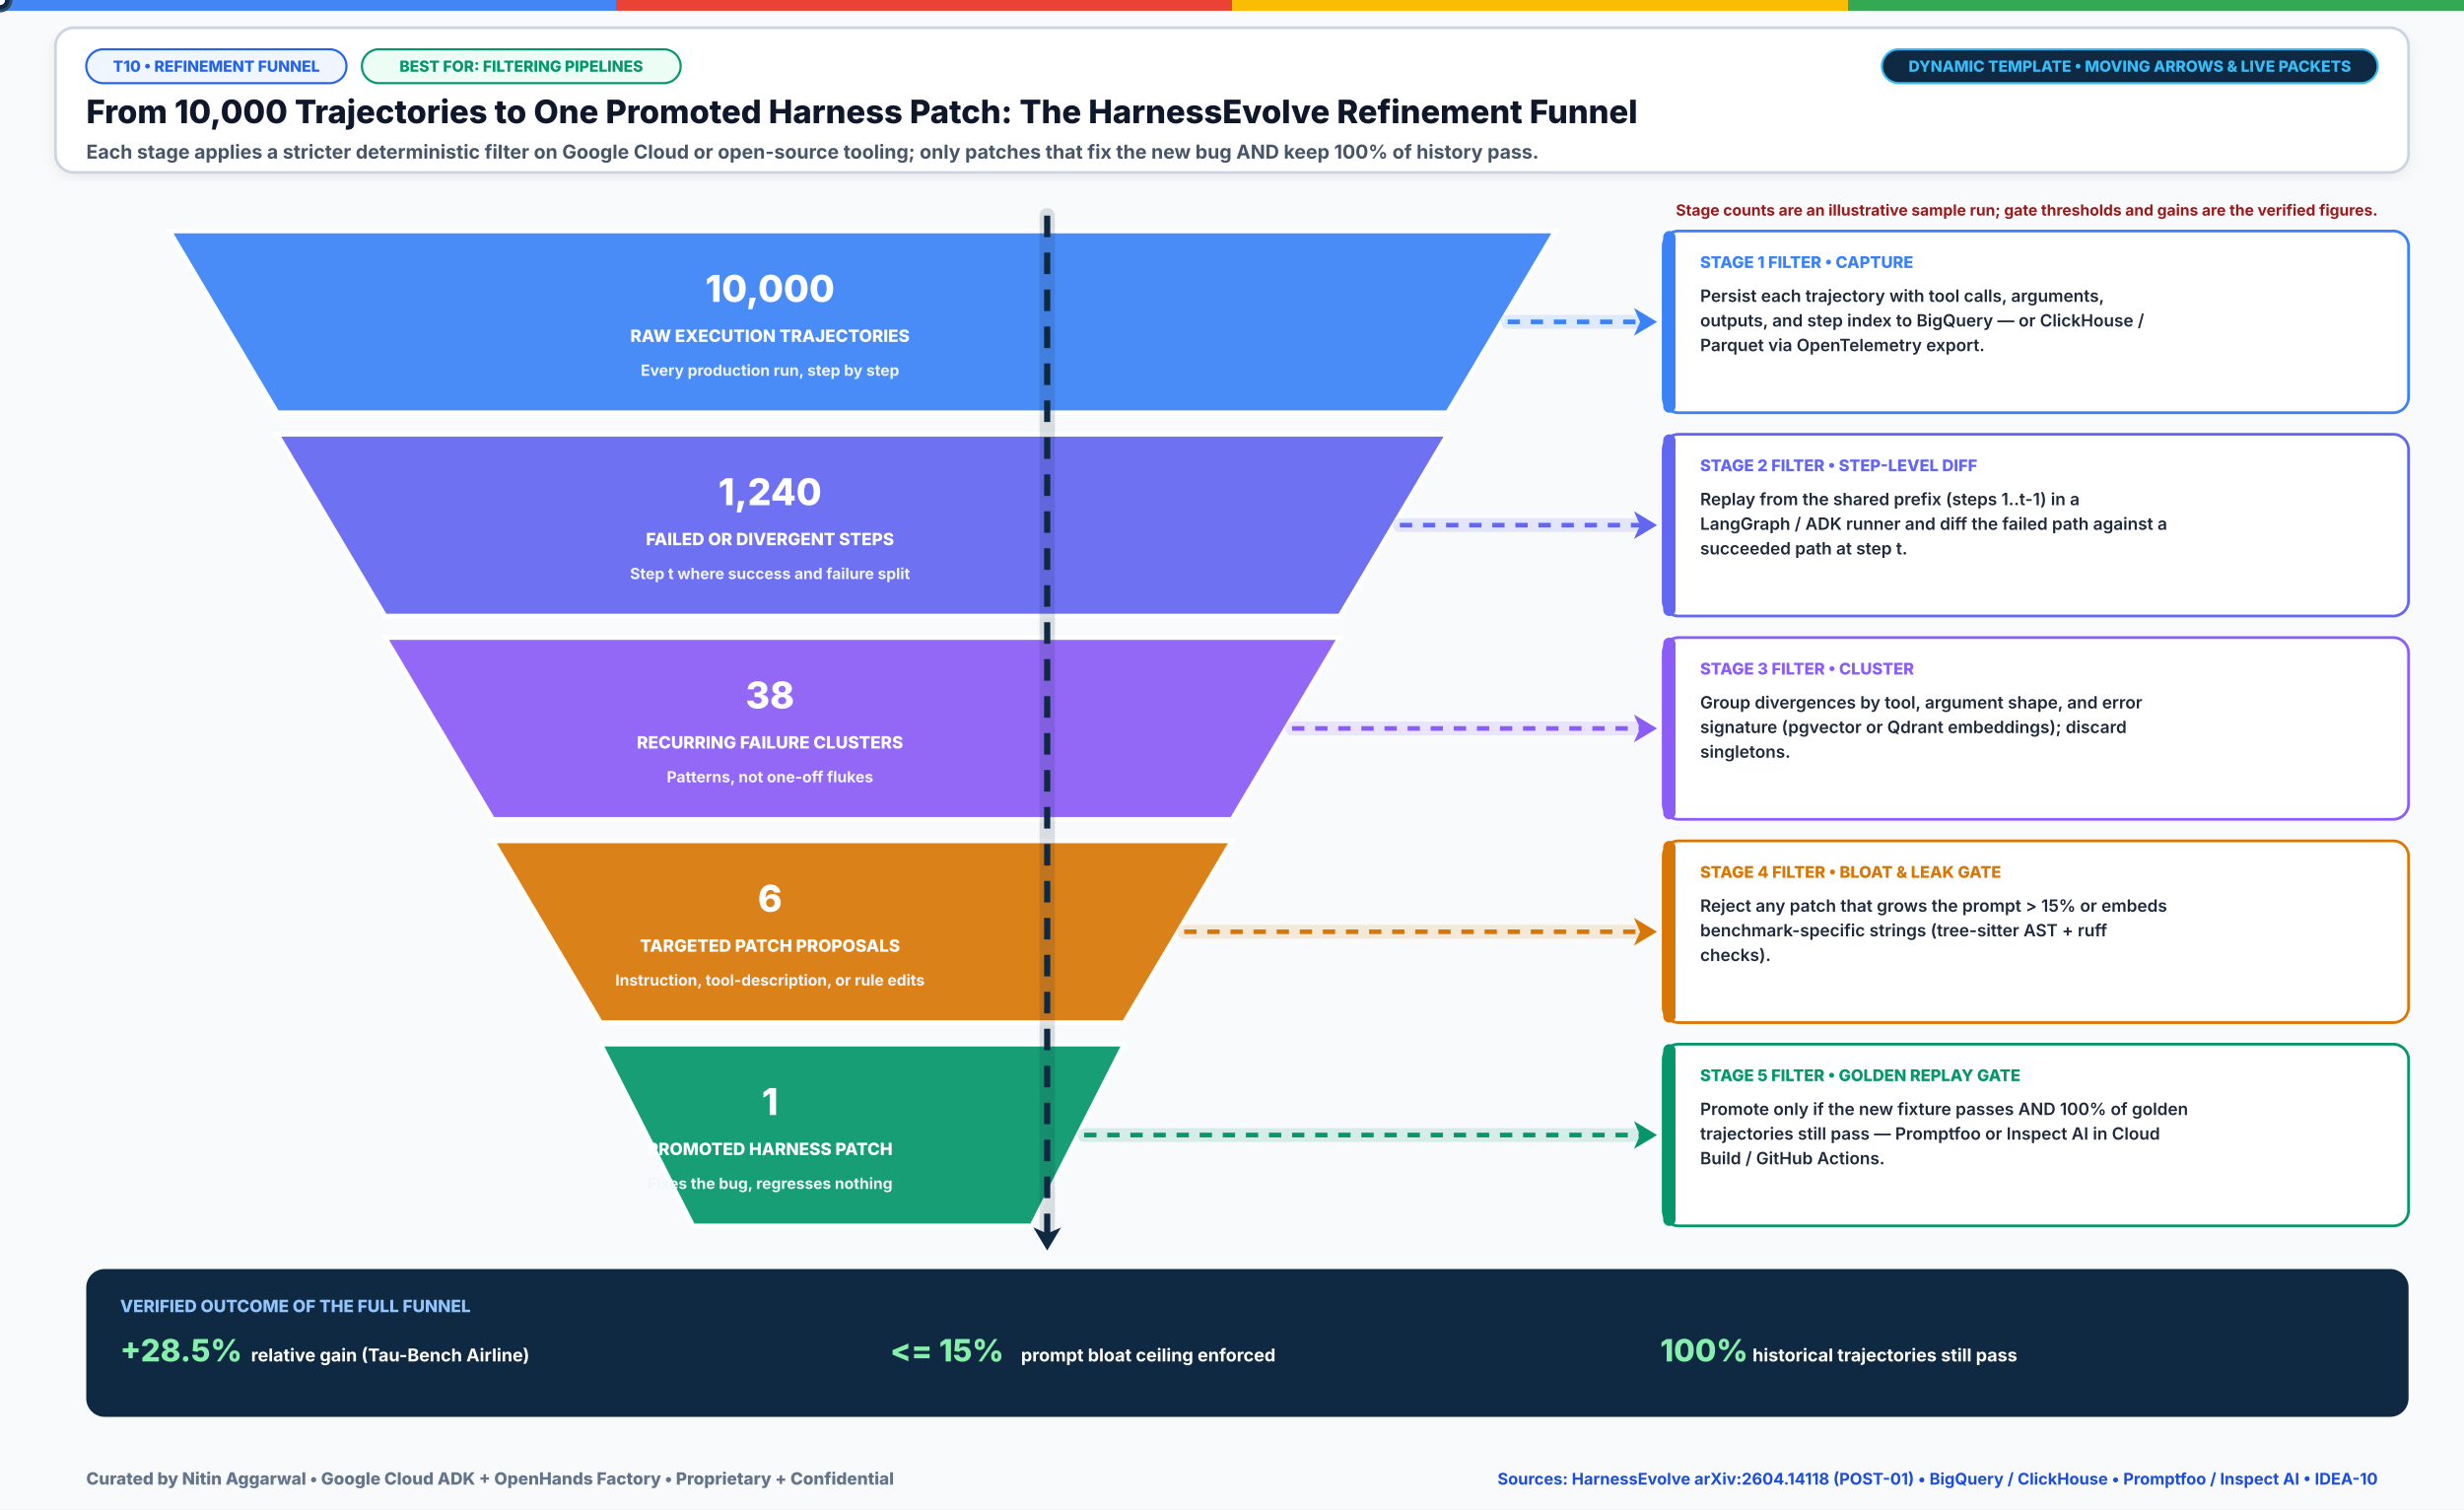
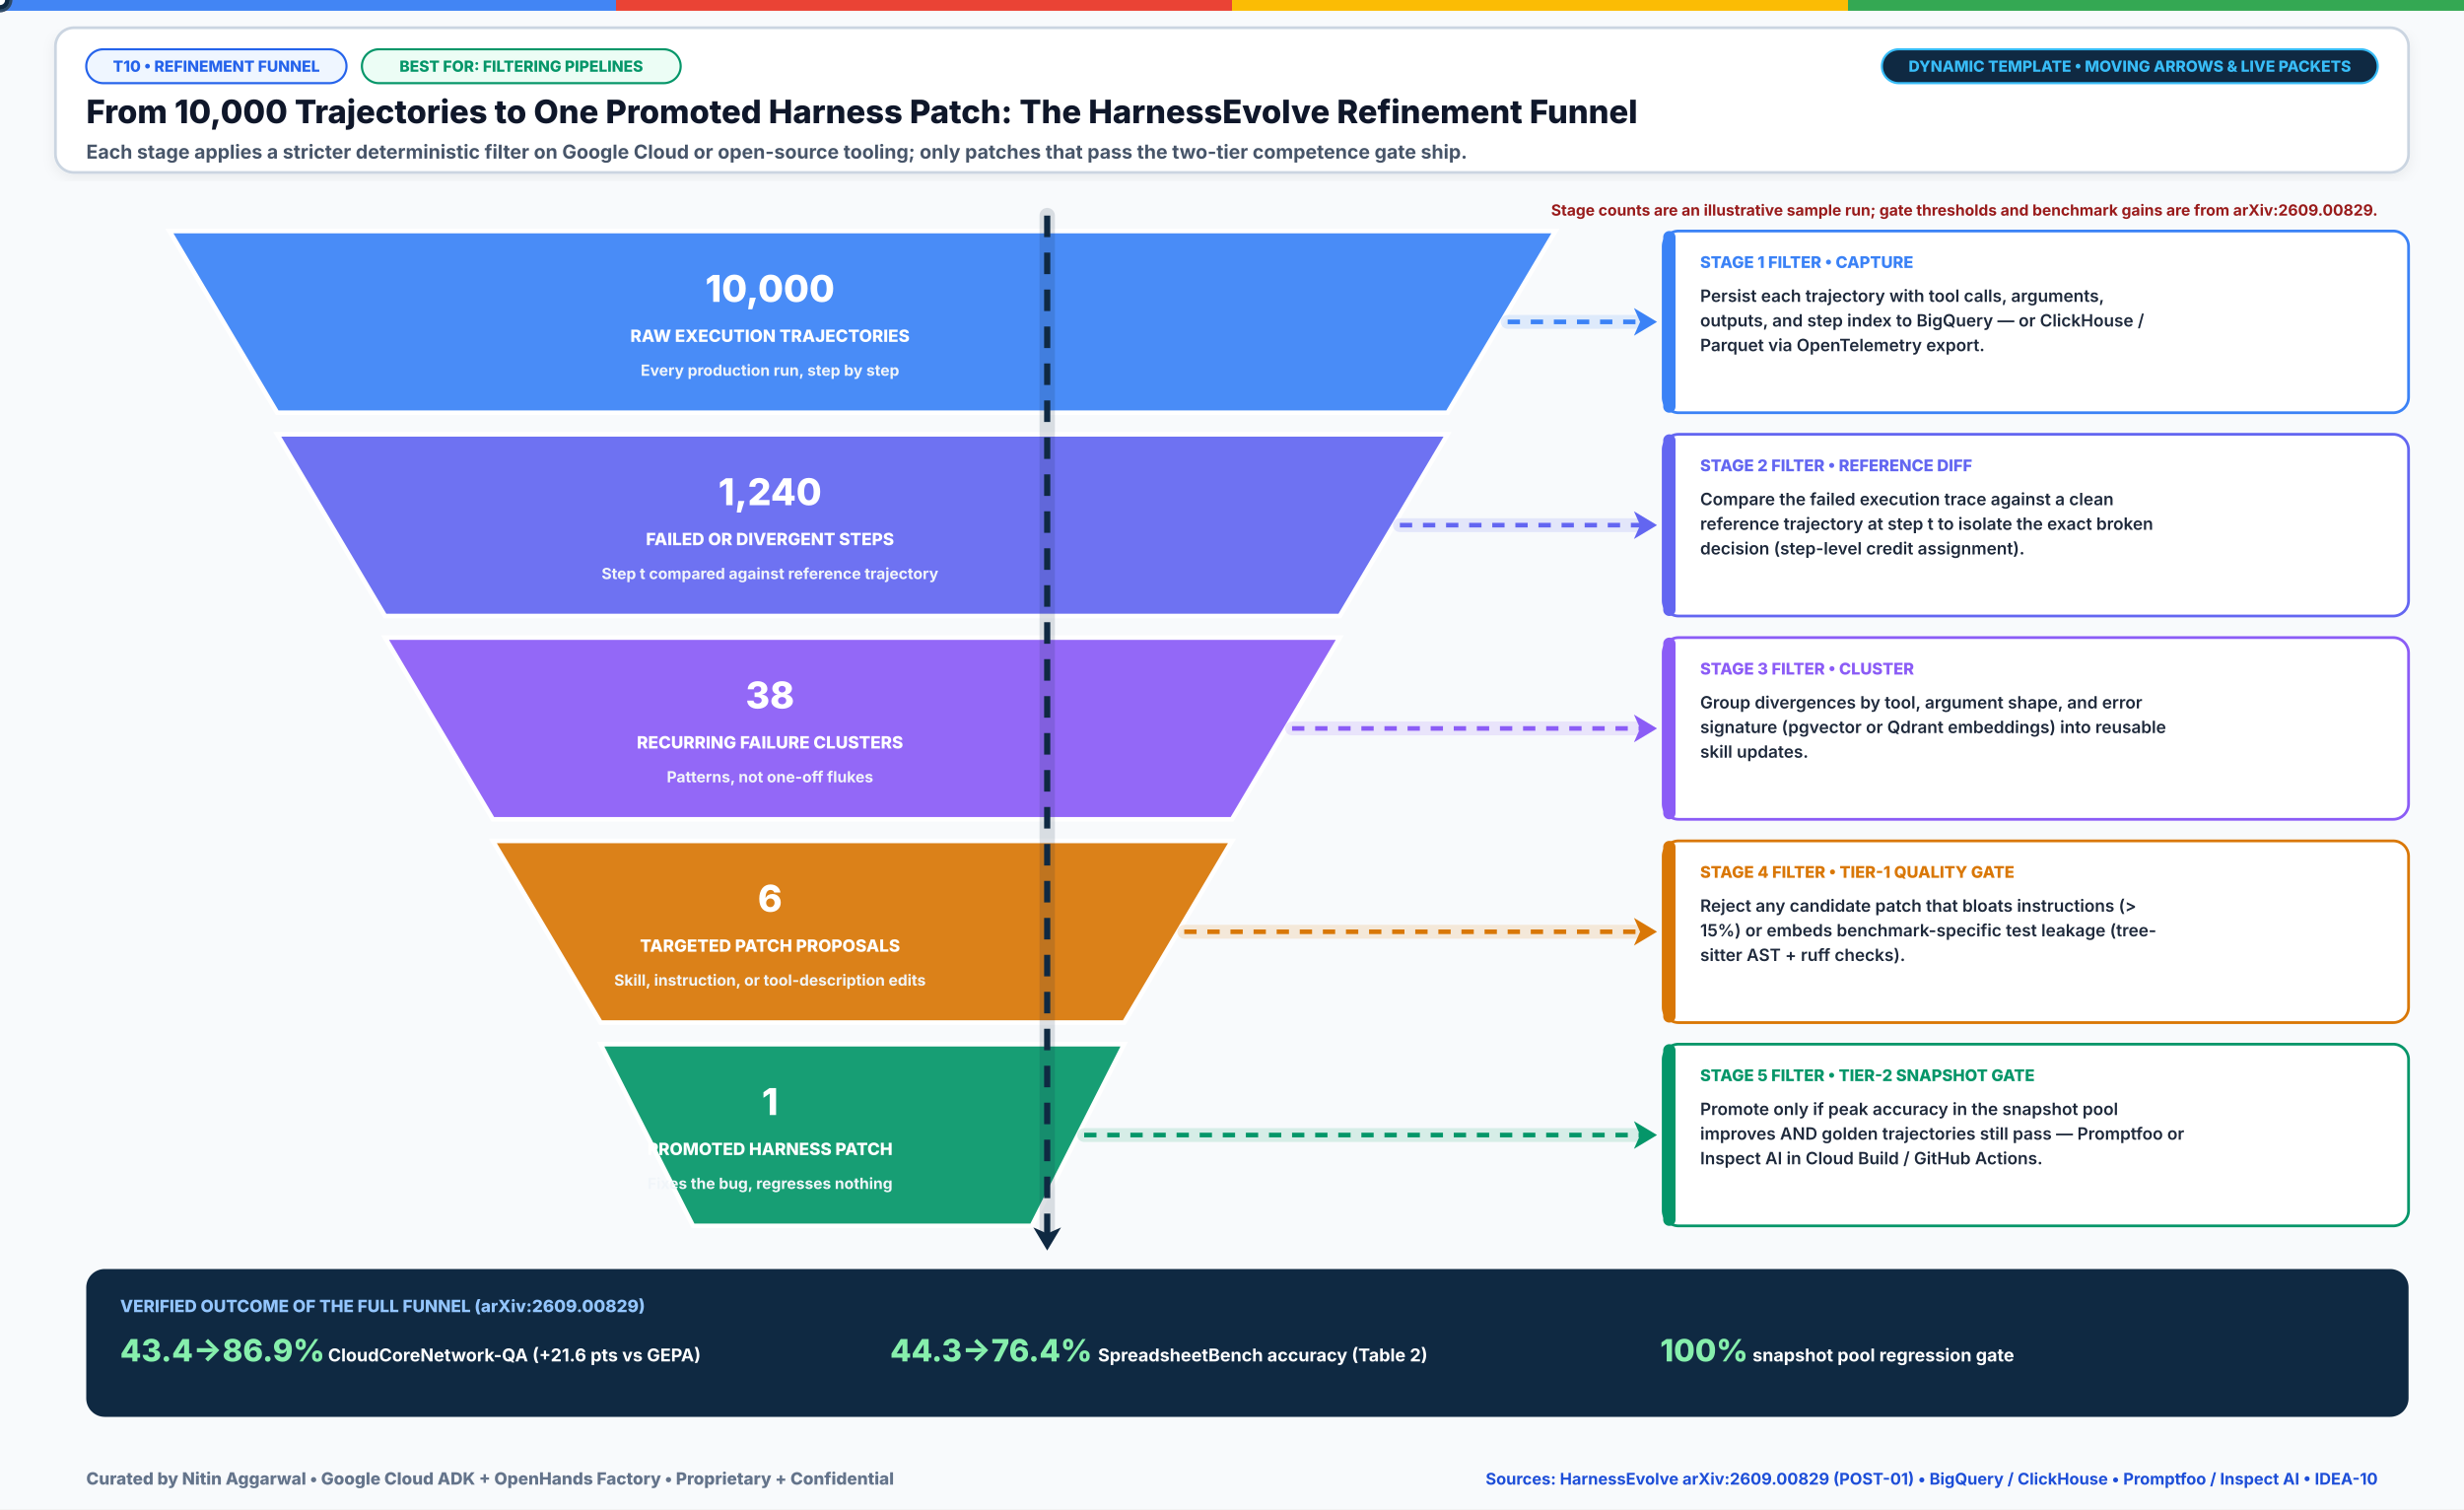
<svg xmlns="http://www.w3.org/2000/svg" viewBox="0 0 1600 980" width="1600" height="980">
  <defs>
    <filter id="shadow" x="-2%" y="-2%" width="104%" height="108%">
      <feDropShadow dx="0" dy="3" stdDeviation="4" flood-color="#0F172A" flood-opacity="0.06" />
    </filter>
    <style>
@keyframes flowDash { from { stroke-dashoffset: 40; } to { stroke-dashoffset: 0; } }
.flow-line { animation: flowDash 1.0s linear infinite; }
@keyframes pulseStroke { 0%,100% { stroke-width: 2.4px; } 50% { stroke-width: 5px; } }
.pulse { animation: pulseStroke 2.2s ease-in-out infinite; }
@keyframes blink { 0%,100% { opacity: 1; } 50% { opacity: 0.35; } }
.blink { animation: blink 1.4s ease-in-out infinite; }
@keyframes growX { from { transform: scaleX(0.02); } to { transform: scaleX(1); } }
.grow-x { transform-box: fill-box; transform-origin: left center; animation: growX 1.5s ease-out 0.2s both; }
@keyframes breathe { 0%,100% { transform: scale(1); } 50% { transform: scale(1.05); } }
.breathe { transform-box: fill-box; transform-origin: center; animation: breathe 2.6s ease-in-out infinite; }
</style>
  </defs>
  <rect x="0.0" y="0.0" width="1600.0" height="980.0" rx="0" fill="#F8FAFC" />
  <rect x="0.0" y="0.0" width="400.0" height="7.0" rx="0" fill="#4285F4" />
  <rect x="400.0" y="0.0" width="400.0" height="7.0" rx="0" fill="#EA4335" />
  <rect x="800.0" y="0.0" width="400.0" height="7.0" rx="0" fill="#FBBC04" />
  <rect x="1200.0" y="0.0" width="400.0" height="7.0" rx="0" fill="#34A853" />
  <rect x="36.0" y="18.0" width="1528.0" height="94.0" rx="12" fill="#FFFFFF" stroke="#CBD5E1" stroke-width="1.8" filter="url(#shadow)" />
  <rect x="56.0" y="32.0" width="169" height="22" rx="11.0" fill="#EFF6FF" stroke="#2563EB" stroke-width="1.4" />
  <text x="140.5" y="46.6" font-family="Inter, -apple-system, Helvetica, Arial, sans-serif" font-size="10" font-weight="800" fill="#2563EB" text-anchor="middle">T10 • REFINEMENT FUNNEL</text>
  <rect x="235.0" y="32.0" width="207" height="22" rx="11.0" fill="#ECFDF5" stroke="#059669" stroke-width="1.4" />
  <text x="338.5" y="46.6" font-family="Inter, -apple-system, Helvetica, Arial, sans-serif" font-size="10" font-weight="800" fill="#059669" text-anchor="middle">BEST FOR: FILTERING PIPELINES</text>
  <rect x="1222.0" y="32.0" width="322" height="22" rx="11.0" fill="#0F2942" stroke="#38BDF8" stroke-width="1.4" />
  <text x="1383.0" y="46.6" font-family="Inter, -apple-system, Helvetica, Arial, sans-serif" font-size="10" font-weight="800" fill="#38BDF8" text-anchor="middle">DYNAMIC TEMPLATE • MOVING ARROWS &amp; LIVE PACKETS</text>
  <text x="56.0" y="80.0" font-family="Inter, -apple-system, Helvetica, Arial, sans-serif" font-size="21" font-weight="800" fill="#0F172A" text-anchor="start">From 10,000 Trajectories to One Promoted Harness Patch: The HarnessEvolve Refinement Funnel</text>
-   <text x="56.0" y="103.0" font-family="Inter, -apple-system, Helvetica, Arial, sans-serif" font-size="12.5" font-weight="700" fill="#475569" text-anchor="start">Each stage applies a stricter deterministic filter on Google Cloud or open-source tooling; only patches that fix the new bug AND keep 100% of history pass.</text>
+   <text x="56.0" y="103.0" font-family="Inter, -apple-system, Helvetica, Arial, sans-serif" font-size="12.5" font-weight="700" fill="#475569" text-anchor="start">Each stage applies a stricter deterministic filter on Google Cloud or open-source tooling; only patches that pass the two-tier competence gate ship.</text>
  <polygon points="110.0,150 1010.0,150 940.0,268 180.0,268" fill="#3B82F6" fill-opacity="0.92" stroke="#FFFFFF" stroke-width="3" />
  <text x="500.0" y="196.0" font-family="Inter, -apple-system, Helvetica, Arial, sans-serif" font-size="24" font-weight="800" fill="#FFFFFF" text-anchor="middle">10,000</text>
  <text x="500.0" y="222.0" font-family="Inter, -apple-system, Helvetica, Arial, sans-serif" font-size="11" font-weight="800" fill="#FFFFFF" text-anchor="middle">RAW EXECUTION TRAJECTORIES</text>
  <text x="500.0" y="244.0" font-family="Inter, -apple-system, Helvetica, Arial, sans-serif" font-size="10" font-weight="700" fill="#F1F5F9" text-anchor="middle">Every production run, step by step</text>
  <rect x="1080.0" y="150.0" width="484.0" height="118.0" rx="10" fill="#FFFFFF" stroke="#3B82F6" stroke-width="1.8" />
  <rect x="1080.0" y="150.0" width="8.0" height="118.0" rx="4" fill="#3B82F6" />
  <text x="1104.0" y="174.0" font-family="Inter, -apple-system, Helvetica, Arial, sans-serif" font-size="10.5" font-weight="800" fill="#3B82F6" text-anchor="start">STAGE 1 FILTER • CAPTURE</text>
  <text x="1104.0" y="196.0" font-family="Inter, -apple-system, Helvetica, Arial, sans-serif" font-size="11" font-weight="600" fill="#1E293B" text-anchor="start">Persist each trajectory with tool calls, arguments,</text>
  <text x="1104.0" y="212.0" font-family="Inter, -apple-system, Helvetica, Arial, sans-serif" font-size="11" font-weight="600" fill="#1E293B" text-anchor="start">outputs, and step index to BigQuery — or ClickHouse /</text>
  <text x="1104.0" y="228.0" font-family="Inter, -apple-system, Helvetica, Arial, sans-serif" font-size="11" font-weight="600" fill="#1E293B" text-anchor="start">Parquet via OpenTelemetry export.</text>
  <path d="M 979.0 209.0 L 1066.0 209.0" fill="none" stroke="#3B82F6" stroke-opacity="0.14" stroke-width="9" stroke-linecap="round" stroke-linejoin="round" />
  <path d="M 979.0 209.0 L 1066.0 209.0" class="flow-line" fill="none" stroke="#3B82F6" stroke-width="3" stroke-linejoin="round" stroke-dasharray="8 7" stroke-dashoffset="0.0" />
  <polygon points="0,0 -15,-9 -11,0 -15,9" fill="#3B82F6" transform="translate(1076.0 209.0) rotate(0.0)" />
  <g>
    <circle r="8" fill="#3B82F6" fill-opacity="0.26" />
    <circle r="4.6" fill="#FFFFFF" stroke="#3B82F6" stroke-width="2.6" />
    <animateMotion dur="1.60s" begin="-0.00s" repeatCount="indefinite" path="M 979.0 209.0 L 1066.0 209.0" />
  </g>
  <polygon points="180.0,282 940.0,282 870.0,400 250.0,400" fill="#6366F1" fill-opacity="0.92" stroke="#FFFFFF" stroke-width="3" />
  <text x="500.0" y="328.0" font-family="Inter, -apple-system, Helvetica, Arial, sans-serif" font-size="24" font-weight="800" fill="#FFFFFF" text-anchor="middle">1,240</text>
  <text x="500.0" y="354.0" font-family="Inter, -apple-system, Helvetica, Arial, sans-serif" font-size="11" font-weight="800" fill="#FFFFFF" text-anchor="middle">FAILED OR DIVERGENT STEPS</text>
-   <text x="500.0" y="376.0" font-family="Inter, -apple-system, Helvetica, Arial, sans-serif" font-size="10" font-weight="700" fill="#F1F5F9" text-anchor="middle">Step t where success and failure split</text>
+   <text x="500.0" y="376.0" font-family="Inter, -apple-system, Helvetica, Arial, sans-serif" font-size="10" font-weight="700" fill="#F1F5F9" text-anchor="middle">Step t compared against reference trajectory</text>
  <rect x="1080.0" y="282.0" width="484.0" height="118.0" rx="10" fill="#FFFFFF" stroke="#6366F1" stroke-width="1.8" />
  <rect x="1080.0" y="282.0" width="8.0" height="118.0" rx="4" fill="#6366F1" />
-   <text x="1104.0" y="306.0" font-family="Inter, -apple-system, Helvetica, Arial, sans-serif" font-size="10.5" font-weight="800" fill="#6366F1" text-anchor="start">STAGE 2 FILTER • STEP-LEVEL DIFF</text>
-   <text x="1104.0" y="328.0" font-family="Inter, -apple-system, Helvetica, Arial, sans-serif" font-size="11" font-weight="600" fill="#1E293B" text-anchor="start">Replay from the shared prefix (steps 1..t-1) in a</text>
-   <text x="1104.0" y="344.0" font-family="Inter, -apple-system, Helvetica, Arial, sans-serif" font-size="11" font-weight="600" fill="#1E293B" text-anchor="start">LangGraph / ADK runner and diff the failed path against a</text>
-   <text x="1104.0" y="360.0" font-family="Inter, -apple-system, Helvetica, Arial, sans-serif" font-size="11" font-weight="600" fill="#1E293B" text-anchor="start">succeeded path at step t.</text>
+   <text x="1104.0" y="306.0" font-family="Inter, -apple-system, Helvetica, Arial, sans-serif" font-size="10.5" font-weight="800" fill="#6366F1" text-anchor="start">STAGE 2 FILTER • REFERENCE DIFF</text>
+   <text x="1104.0" y="328.0" font-family="Inter, -apple-system, Helvetica, Arial, sans-serif" font-size="11" font-weight="600" fill="#1E293B" text-anchor="start">Compare the failed execution trace against a clean</text>
+   <text x="1104.0" y="344.0" font-family="Inter, -apple-system, Helvetica, Arial, sans-serif" font-size="11" font-weight="600" fill="#1E293B" text-anchor="start">reference trajectory at step t to isolate the exact broken</text>
+   <text x="1104.0" y="360.0" font-family="Inter, -apple-system, Helvetica, Arial, sans-serif" font-size="11" font-weight="600" fill="#1E293B" text-anchor="start">decision (step-level credit assignment).</text>
  <path d="M 909.0 341.0 L 1066.0 341.0" fill="none" stroke="#6366F1" stroke-opacity="0.14" stroke-width="9" stroke-linecap="round" stroke-linejoin="round" />
  <path d="M 909.0 341.0 L 1066.0 341.0" class="flow-line" fill="none" stroke="#6366F1" stroke-width="3" stroke-linejoin="round" stroke-dasharray="8 7" stroke-dashoffset="0.0" />
  <polygon points="0,0 -15,-9 -11,0 -15,9" fill="#6366F1" transform="translate(1076.0 341.0) rotate(0.0)" />
  <g>
    <circle r="8" fill="#6366F1" fill-opacity="0.26" />
    <circle r="4.6" fill="#FFFFFF" stroke="#6366F1" stroke-width="2.6" />
    <animateMotion dur="1.60s" begin="-0.00s" repeatCount="indefinite" path="M 909.0 341.0 L 1066.0 341.0" />
  </g>
  <polygon points="250.0,414 870.0,414 800.0,532 320.0,532" fill="#8B5CF6" fill-opacity="0.92" stroke="#FFFFFF" stroke-width="3" />
  <text x="500.0" y="460.0" font-family="Inter, -apple-system, Helvetica, Arial, sans-serif" font-size="24" font-weight="800" fill="#FFFFFF" text-anchor="middle">38</text>
  <text x="500.0" y="486.0" font-family="Inter, -apple-system, Helvetica, Arial, sans-serif" font-size="11" font-weight="800" fill="#FFFFFF" text-anchor="middle">RECURRING FAILURE CLUSTERS</text>
  <text x="500.0" y="508.0" font-family="Inter, -apple-system, Helvetica, Arial, sans-serif" font-size="10" font-weight="700" fill="#F1F5F9" text-anchor="middle">Patterns, not one-off flukes</text>
  <rect x="1080.0" y="414.0" width="484.0" height="118.0" rx="10" fill="#FFFFFF" stroke="#8B5CF6" stroke-width="1.8" />
  <rect x="1080.0" y="414.0" width="8.0" height="118.0" rx="4" fill="#8B5CF6" />
  <text x="1104.0" y="438.0" font-family="Inter, -apple-system, Helvetica, Arial, sans-serif" font-size="10.5" font-weight="800" fill="#8B5CF6" text-anchor="start">STAGE 3 FILTER • CLUSTER</text>
  <text x="1104.0" y="460.0" font-family="Inter, -apple-system, Helvetica, Arial, sans-serif" font-size="11" font-weight="600" fill="#1E293B" text-anchor="start">Group divergences by tool, argument shape, and error</text>
-   <text x="1104.0" y="476.0" font-family="Inter, -apple-system, Helvetica, Arial, sans-serif" font-size="11" font-weight="600" fill="#1E293B" text-anchor="start">signature (pgvector or Qdrant embeddings); discard</text>
-   <text x="1104.0" y="492.0" font-family="Inter, -apple-system, Helvetica, Arial, sans-serif" font-size="11" font-weight="600" fill="#1E293B" text-anchor="start">singletons.</text>
+   <text x="1104.0" y="476.0" font-family="Inter, -apple-system, Helvetica, Arial, sans-serif" font-size="11" font-weight="600" fill="#1E293B" text-anchor="start">signature (pgvector or Qdrant embeddings) into reusable</text>
+   <text x="1104.0" y="492.0" font-family="Inter, -apple-system, Helvetica, Arial, sans-serif" font-size="11" font-weight="600" fill="#1E293B" text-anchor="start">skill updates.</text>
  <path d="M 839.0 473.0 L 1066.0 473.0" fill="none" stroke="#8B5CF6" stroke-opacity="0.14" stroke-width="9" stroke-linecap="round" stroke-linejoin="round" />
  <path d="M 839.0 473.0 L 1066.0 473.0" class="flow-line" fill="none" stroke="#8B5CF6" stroke-width="3" stroke-linejoin="round" stroke-dasharray="8 7" stroke-dashoffset="0.0" />
  <polygon points="0,0 -15,-9 -11,0 -15,9" fill="#8B5CF6" transform="translate(1076.0 473.0) rotate(0.0)" />
  <g>
    <circle r="8" fill="#8B5CF6" fill-opacity="0.26" />
    <circle r="4.6" fill="#FFFFFF" stroke="#8B5CF6" stroke-width="2.6" />
    <animateMotion dur="1.60s" begin="-0.00s" repeatCount="indefinite" path="M 839.0 473.0 L 1066.0 473.0" />
  </g>
  <polygon points="320.0,546 800.0,546 730.0,664 390.0,664" fill="#D97706" fill-opacity="0.92" stroke="#FFFFFF" stroke-width="3" />
  <text x="500.0" y="592.0" font-family="Inter, -apple-system, Helvetica, Arial, sans-serif" font-size="24" font-weight="800" fill="#FFFFFF" text-anchor="middle">6</text>
  <text x="500.0" y="618.0" font-family="Inter, -apple-system, Helvetica, Arial, sans-serif" font-size="11" font-weight="800" fill="#FFFFFF" text-anchor="middle">TARGETED PATCH PROPOSALS</text>
-   <text x="500.0" y="640.0" font-family="Inter, -apple-system, Helvetica, Arial, sans-serif" font-size="10" font-weight="700" fill="#F1F5F9" text-anchor="middle">Instruction, tool-description, or rule edits</text>
+   <text x="500.0" y="640.0" font-family="Inter, -apple-system, Helvetica, Arial, sans-serif" font-size="10" font-weight="700" fill="#F1F5F9" text-anchor="middle">Skill, instruction, or tool-description edits</text>
  <rect x="1080.0" y="546.0" width="484.0" height="118.0" rx="10" fill="#FFFFFF" stroke="#D97706" stroke-width="1.8" />
  <rect x="1080.0" y="546.0" width="8.0" height="118.0" rx="4" fill="#D97706" />
-   <text x="1104.0" y="570.0" font-family="Inter, -apple-system, Helvetica, Arial, sans-serif" font-size="10.5" font-weight="800" fill="#D97706" text-anchor="start">STAGE 4 FILTER • BLOAT &amp; LEAK GATE</text>
-   <text x="1104.0" y="592.0" font-family="Inter, -apple-system, Helvetica, Arial, sans-serif" font-size="11" font-weight="600" fill="#1E293B" text-anchor="start">Reject any patch that grows the prompt &gt; 15% or embeds</text>
-   <text x="1104.0" y="608.0" font-family="Inter, -apple-system, Helvetica, Arial, sans-serif" font-size="11" font-weight="600" fill="#1E293B" text-anchor="start">benchmark-specific strings (tree-sitter AST + ruff</text>
-   <text x="1104.0" y="624.0" font-family="Inter, -apple-system, Helvetica, Arial, sans-serif" font-size="11" font-weight="600" fill="#1E293B" text-anchor="start">checks).</text>
+   <text x="1104.0" y="570.0" font-family="Inter, -apple-system, Helvetica, Arial, sans-serif" font-size="10.5" font-weight="800" fill="#D97706" text-anchor="start">STAGE 4 FILTER • TIER-1 QUALITY GATE</text>
+   <text x="1104.0" y="592.0" font-family="Inter, -apple-system, Helvetica, Arial, sans-serif" font-size="11" font-weight="600" fill="#1E293B" text-anchor="start">Reject any candidate patch that bloats instructions (&gt;</text>
+   <text x="1104.0" y="608.0" font-family="Inter, -apple-system, Helvetica, Arial, sans-serif" font-size="11" font-weight="600" fill="#1E293B" text-anchor="start">15%) or embeds benchmark-specific test leakage (tree-</text>
+   <text x="1104.0" y="624.0" font-family="Inter, -apple-system, Helvetica, Arial, sans-serif" font-size="11" font-weight="600" fill="#1E293B" text-anchor="start">sitter AST + ruff checks).</text>
  <path d="M 769.0 605.0 L 1066.0 605.0" fill="none" stroke="#D97706" stroke-opacity="0.14" stroke-width="9" stroke-linecap="round" stroke-linejoin="round" />
  <path d="M 769.0 605.0 L 1066.0 605.0" class="flow-line" fill="none" stroke="#D97706" stroke-width="3" stroke-linejoin="round" stroke-dasharray="8 7" stroke-dashoffset="0.0" />
  <polygon points="0,0 -15,-9 -11,0 -15,9" fill="#D97706" transform="translate(1076.0 605.0) rotate(0.0)" />
  <g>
    <circle r="8" fill="#D97706" fill-opacity="0.26" />
    <circle r="4.6" fill="#FFFFFF" stroke="#D97706" stroke-width="2.6" />
    <animateMotion dur="1.60s" begin="-0.00s" repeatCount="indefinite" path="M 769.0 605.0 L 1066.0 605.0" />
  </g>
  <polygon points="390.0,678 730.0,678 670.0,796 450.0,796" fill="#059669" fill-opacity="0.92" stroke="#FFFFFF" stroke-width="3" />
  <text x="500.0" y="724.0" font-family="Inter, -apple-system, Helvetica, Arial, sans-serif" font-size="24" font-weight="800" fill="#FFFFFF" text-anchor="middle">1</text>
  <text x="500.0" y="750.0" font-family="Inter, -apple-system, Helvetica, Arial, sans-serif" font-size="11" font-weight="800" fill="#FFFFFF" text-anchor="middle">PROMOTED HARNESS PATCH</text>
  <text x="500.0" y="772.0" font-family="Inter, -apple-system, Helvetica, Arial, sans-serif" font-size="10" font-weight="700" fill="#F1F5F9" text-anchor="middle">Fixes the bug, regresses nothing</text>
  <rect x="1080.0" y="678.0" width="484.0" height="118.0" rx="10" fill="#FFFFFF" stroke="#059669" stroke-width="1.8" />
  <rect x="1080.0" y="678.0" width="8.0" height="118.0" rx="4" fill="#059669" />
-   <text x="1104.0" y="702.0" font-family="Inter, -apple-system, Helvetica, Arial, sans-serif" font-size="10.5" font-weight="800" fill="#059669" text-anchor="start">STAGE 5 FILTER • GOLDEN REPLAY GATE</text>
-   <text x="1104.0" y="724.0" font-family="Inter, -apple-system, Helvetica, Arial, sans-serif" font-size="11" font-weight="600" fill="#1E293B" text-anchor="start">Promote only if the new fixture passes AND 100% of golden</text>
-   <text x="1104.0" y="740.0" font-family="Inter, -apple-system, Helvetica, Arial, sans-serif" font-size="11" font-weight="600" fill="#1E293B" text-anchor="start">trajectories still pass — Promptfoo or Inspect AI in Cloud</text>
-   <text x="1104.0" y="756.0" font-family="Inter, -apple-system, Helvetica, Arial, sans-serif" font-size="11" font-weight="600" fill="#1E293B" text-anchor="start">Build / GitHub Actions.</text>
+   <text x="1104.0" y="702.0" font-family="Inter, -apple-system, Helvetica, Arial, sans-serif" font-size="10.5" font-weight="800" fill="#059669" text-anchor="start">STAGE 5 FILTER • TIER-2 SNAPSHOT GATE</text>
+   <text x="1104.0" y="724.0" font-family="Inter, -apple-system, Helvetica, Arial, sans-serif" font-size="11" font-weight="600" fill="#1E293B" text-anchor="start">Promote only if peak accuracy in the snapshot pool</text>
+   <text x="1104.0" y="740.0" font-family="Inter, -apple-system, Helvetica, Arial, sans-serif" font-size="11" font-weight="600" fill="#1E293B" text-anchor="start">improves AND golden trajectories still pass — Promptfoo or</text>
+   <text x="1104.0" y="756.0" font-family="Inter, -apple-system, Helvetica, Arial, sans-serif" font-size="11" font-weight="600" fill="#1E293B" text-anchor="start">Inspect AI in Cloud Build / GitHub Actions.</text>
  <path d="M 704.0 737.0 L 1066.0 737.0" fill="none" stroke="#059669" stroke-opacity="0.14" stroke-width="9" stroke-linecap="round" stroke-linejoin="round" />
  <path d="M 704.0 737.0 L 1066.0 737.0" class="flow-line" fill="none" stroke="#059669" stroke-width="3" stroke-linejoin="round" stroke-dasharray="8 7" stroke-dashoffset="0.0" />
  <polygon points="0,0 -15,-9 -11,0 -15,9" fill="#059669" transform="translate(1076.0 737.0) rotate(0.0)" />
  <g>
    <circle r="8" fill="#059669" fill-opacity="0.26" />
    <circle r="4.6" fill="#FFFFFF" stroke="#059669" stroke-width="2.6" />
    <animateMotion dur="1.60s" begin="-0.00s" repeatCount="indefinite" path="M 704.0 737.0 L 1066.0 737.0" />
  </g>
  <path d="M 680.0 140.0 L 680.0 802.0" fill="none" stroke="#0F2942" stroke-opacity="0.14" stroke-width="10" stroke-linecap="round" stroke-linejoin="round" />
  <path d="M 680.0 140.0 L 680.0 802.0" class="flow-line" fill="none" stroke="#0F2942" stroke-width="4" stroke-linejoin="round" stroke-dasharray="14 10" stroke-dashoffset="0.0" />
  <polygon points="0,0 -15,-9 -11,0 -15,9" fill="#0F2942" transform="translate(680.0 812.0) rotate(90.0)" />
  <g>
    <circle r="8" fill="#0F2942" fill-opacity="0.26" />
    <circle r="4.6" fill="#FFFFFF" stroke="#0F2942" stroke-width="2.6" />
    <animateMotion dur="3.00s" begin="-0.00s" repeatCount="indefinite" path="M 680.0 140.0 L 680.0 802.0" />
  </g>
  <g>
    <circle r="8" fill="#0F2942" fill-opacity="0.26" />
    <circle r="4.6" fill="#FFFFFF" stroke="#0F2942" stroke-width="2.6" />
    <animateMotion dur="3.00s" begin="-1.00s" repeatCount="indefinite" path="M 680.0 140.0 L 680.0 802.0" />
  </g>
  <g>
    <circle r="8" fill="#0F2942" fill-opacity="0.26" />
    <circle r="4.6" fill="#FFFFFF" stroke="#0F2942" stroke-width="2.6" />
    <animateMotion dur="3.00s" begin="-2.00s" repeatCount="indefinite" path="M 680.0 140.0 L 680.0 802.0" />
  </g>
  <rect x="56.0" y="824.0" width="1508.0" height="96.0" rx="12" fill="#0F2942" />
-   <text x="78.0" y="852.0" font-family="Inter, -apple-system, Helvetica, Arial, sans-serif" font-size="11" font-weight="800" fill="#93C5FD" text-anchor="start">VERIFIED OUTCOME OF THE FULL FUNNEL</text>
-   <text x="78.0" y="884.0" font-family="Inter, -apple-system, Helvetica, Arial, sans-serif" font-size="20" font-weight="800" fill="#86EFAC" text-anchor="start">+28.5%</text>
-   <text x="163.0" y="884.0" font-family="Inter, -apple-system, Helvetica, Arial, sans-serif" font-size="11.5" font-weight="700" fill="#FFFFFF" text-anchor="start">relative gain (Tau-Bench Airline)</text>
-   <text x="578.0" y="884.0" font-family="Inter, -apple-system, Helvetica, Arial, sans-serif" font-size="20" font-weight="800" fill="#86EFAC" text-anchor="start">&lt;= 15%</text>
-   <text x="663.0" y="884.0" font-family="Inter, -apple-system, Helvetica, Arial, sans-serif" font-size="11.5" font-weight="700" fill="#FFFFFF" text-anchor="start">prompt bloat ceiling enforced</text>
+   <text x="78.0" y="852.0" font-family="Inter, -apple-system, Helvetica, Arial, sans-serif" font-size="11" font-weight="800" fill="#93C5FD" text-anchor="start">VERIFIED OUTCOME OF THE FULL FUNNEL (arXiv:2609.00829)</text>
+   <text x="78.0" y="884.0" font-family="Inter, -apple-system, Helvetica, Arial, sans-serif" font-size="20" font-weight="800" fill="#86EFAC" text-anchor="start">43.4→86.9%</text>
+   <text x="213.0" y="884.0" font-family="Inter, -apple-system, Helvetica, Arial, sans-serif" font-size="11.5" font-weight="700" fill="#FFFFFF" text-anchor="start">CloudCoreNetwork-QA (+21.6 pts vs GEPA)</text>
+   <text x="578.0" y="884.0" font-family="Inter, -apple-system, Helvetica, Arial, sans-serif" font-size="20" font-weight="800" fill="#86EFAC" text-anchor="start">44.3→76.4%</text>
+   <text x="713.0" y="884.0" font-family="Inter, -apple-system, Helvetica, Arial, sans-serif" font-size="11.5" font-weight="700" fill="#FFFFFF" text-anchor="start">SpreadsheetBench accuracy (Table 2)</text>
  <text x="1078.0" y="884.0" font-family="Inter, -apple-system, Helvetica, Arial, sans-serif" font-size="20" font-weight="800" fill="#86EFAC" text-anchor="start">100%</text>
-   <text x="1138.0" y="884.0" font-family="Inter, -apple-system, Helvetica, Arial, sans-serif" font-size="11.5" font-weight="700" fill="#FFFFFF" text-anchor="start">historical trajectories still pass</text>
-   <text x="1544.0" y="140.0" font-family="Inter, -apple-system, Helvetica, Arial, sans-serif" font-size="10" font-weight="700" fill="#991B1B" text-anchor="end">Stage counts are an illustrative sample run; gate thresholds and gains are the verified figures.</text>
+   <text x="1138.0" y="884.0" font-family="Inter, -apple-system, Helvetica, Arial, sans-serif" font-size="11.5" font-weight="700" fill="#FFFFFF" text-anchor="start">snapshot pool regression gate</text>
+   <text x="1544.0" y="140.0" font-family="Inter, -apple-system, Helvetica, Arial, sans-serif" font-size="10" font-weight="700" fill="#991B1B" text-anchor="end">Stage counts are an illustrative sample run; gate thresholds and benchmark gains are from arXiv:2609.00829.</text>
  <text x="56.0" y="964.0" font-family="Inter, -apple-system, Helvetica, Arial, sans-serif" font-size="11" font-weight="800" fill="#64748B" text-anchor="start">Curated by Nitin Aggarwal  •  Google Cloud ADK + OpenHands Factory  •  Proprietary + Confidential</text>
-   <text x="1544.0" y="964.0" font-family="Inter, -apple-system, Helvetica, Arial, sans-serif" font-size="10.5" font-weight="700" fill="#1D4ED8" text-anchor="end">Sources: HarnessEvolve arXiv:2604.14118 (POST-01) • BigQuery / ClickHouse • Promptfoo / Inspect AI • IDEA-10</text>
+   <text x="1544.0" y="964.0" font-family="Inter, -apple-system, Helvetica, Arial, sans-serif" font-size="10.5" font-weight="700" fill="#1D4ED8" text-anchor="end">Sources: HarnessEvolve arXiv:2609.00829 (POST-01) • BigQuery / ClickHouse • Promptfoo / Inspect AI • IDEA-10</text>
</svg>
